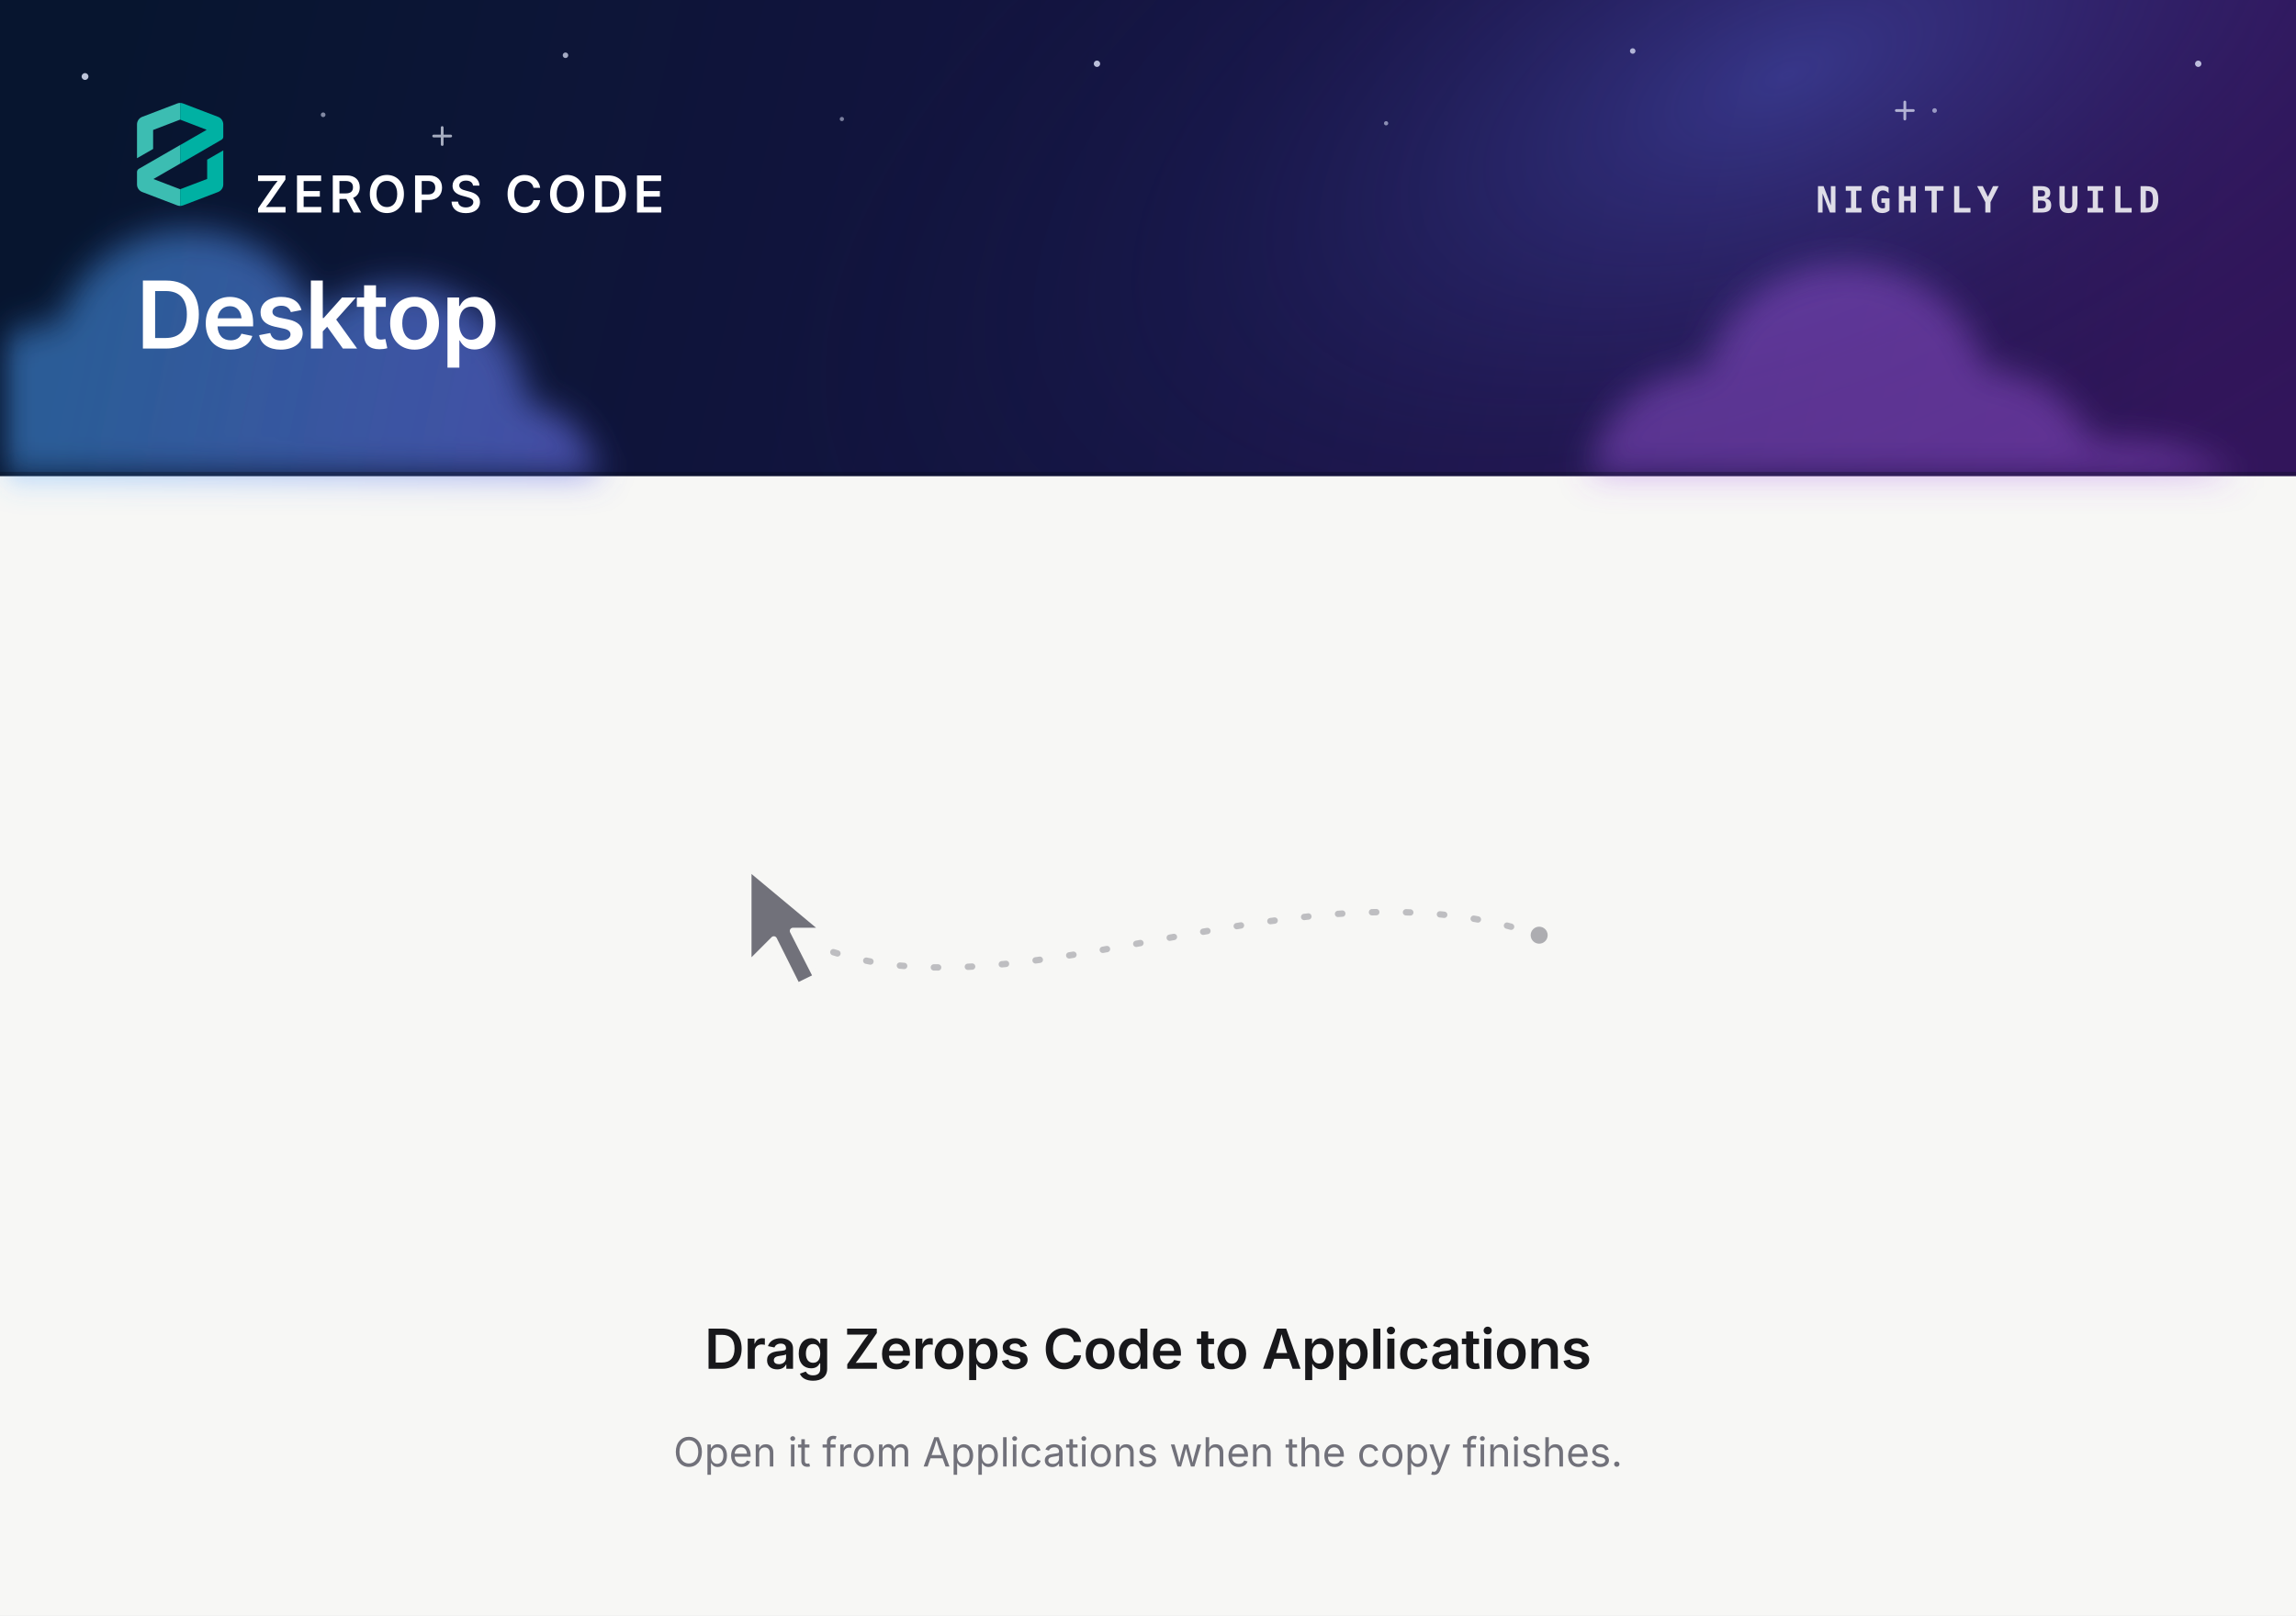
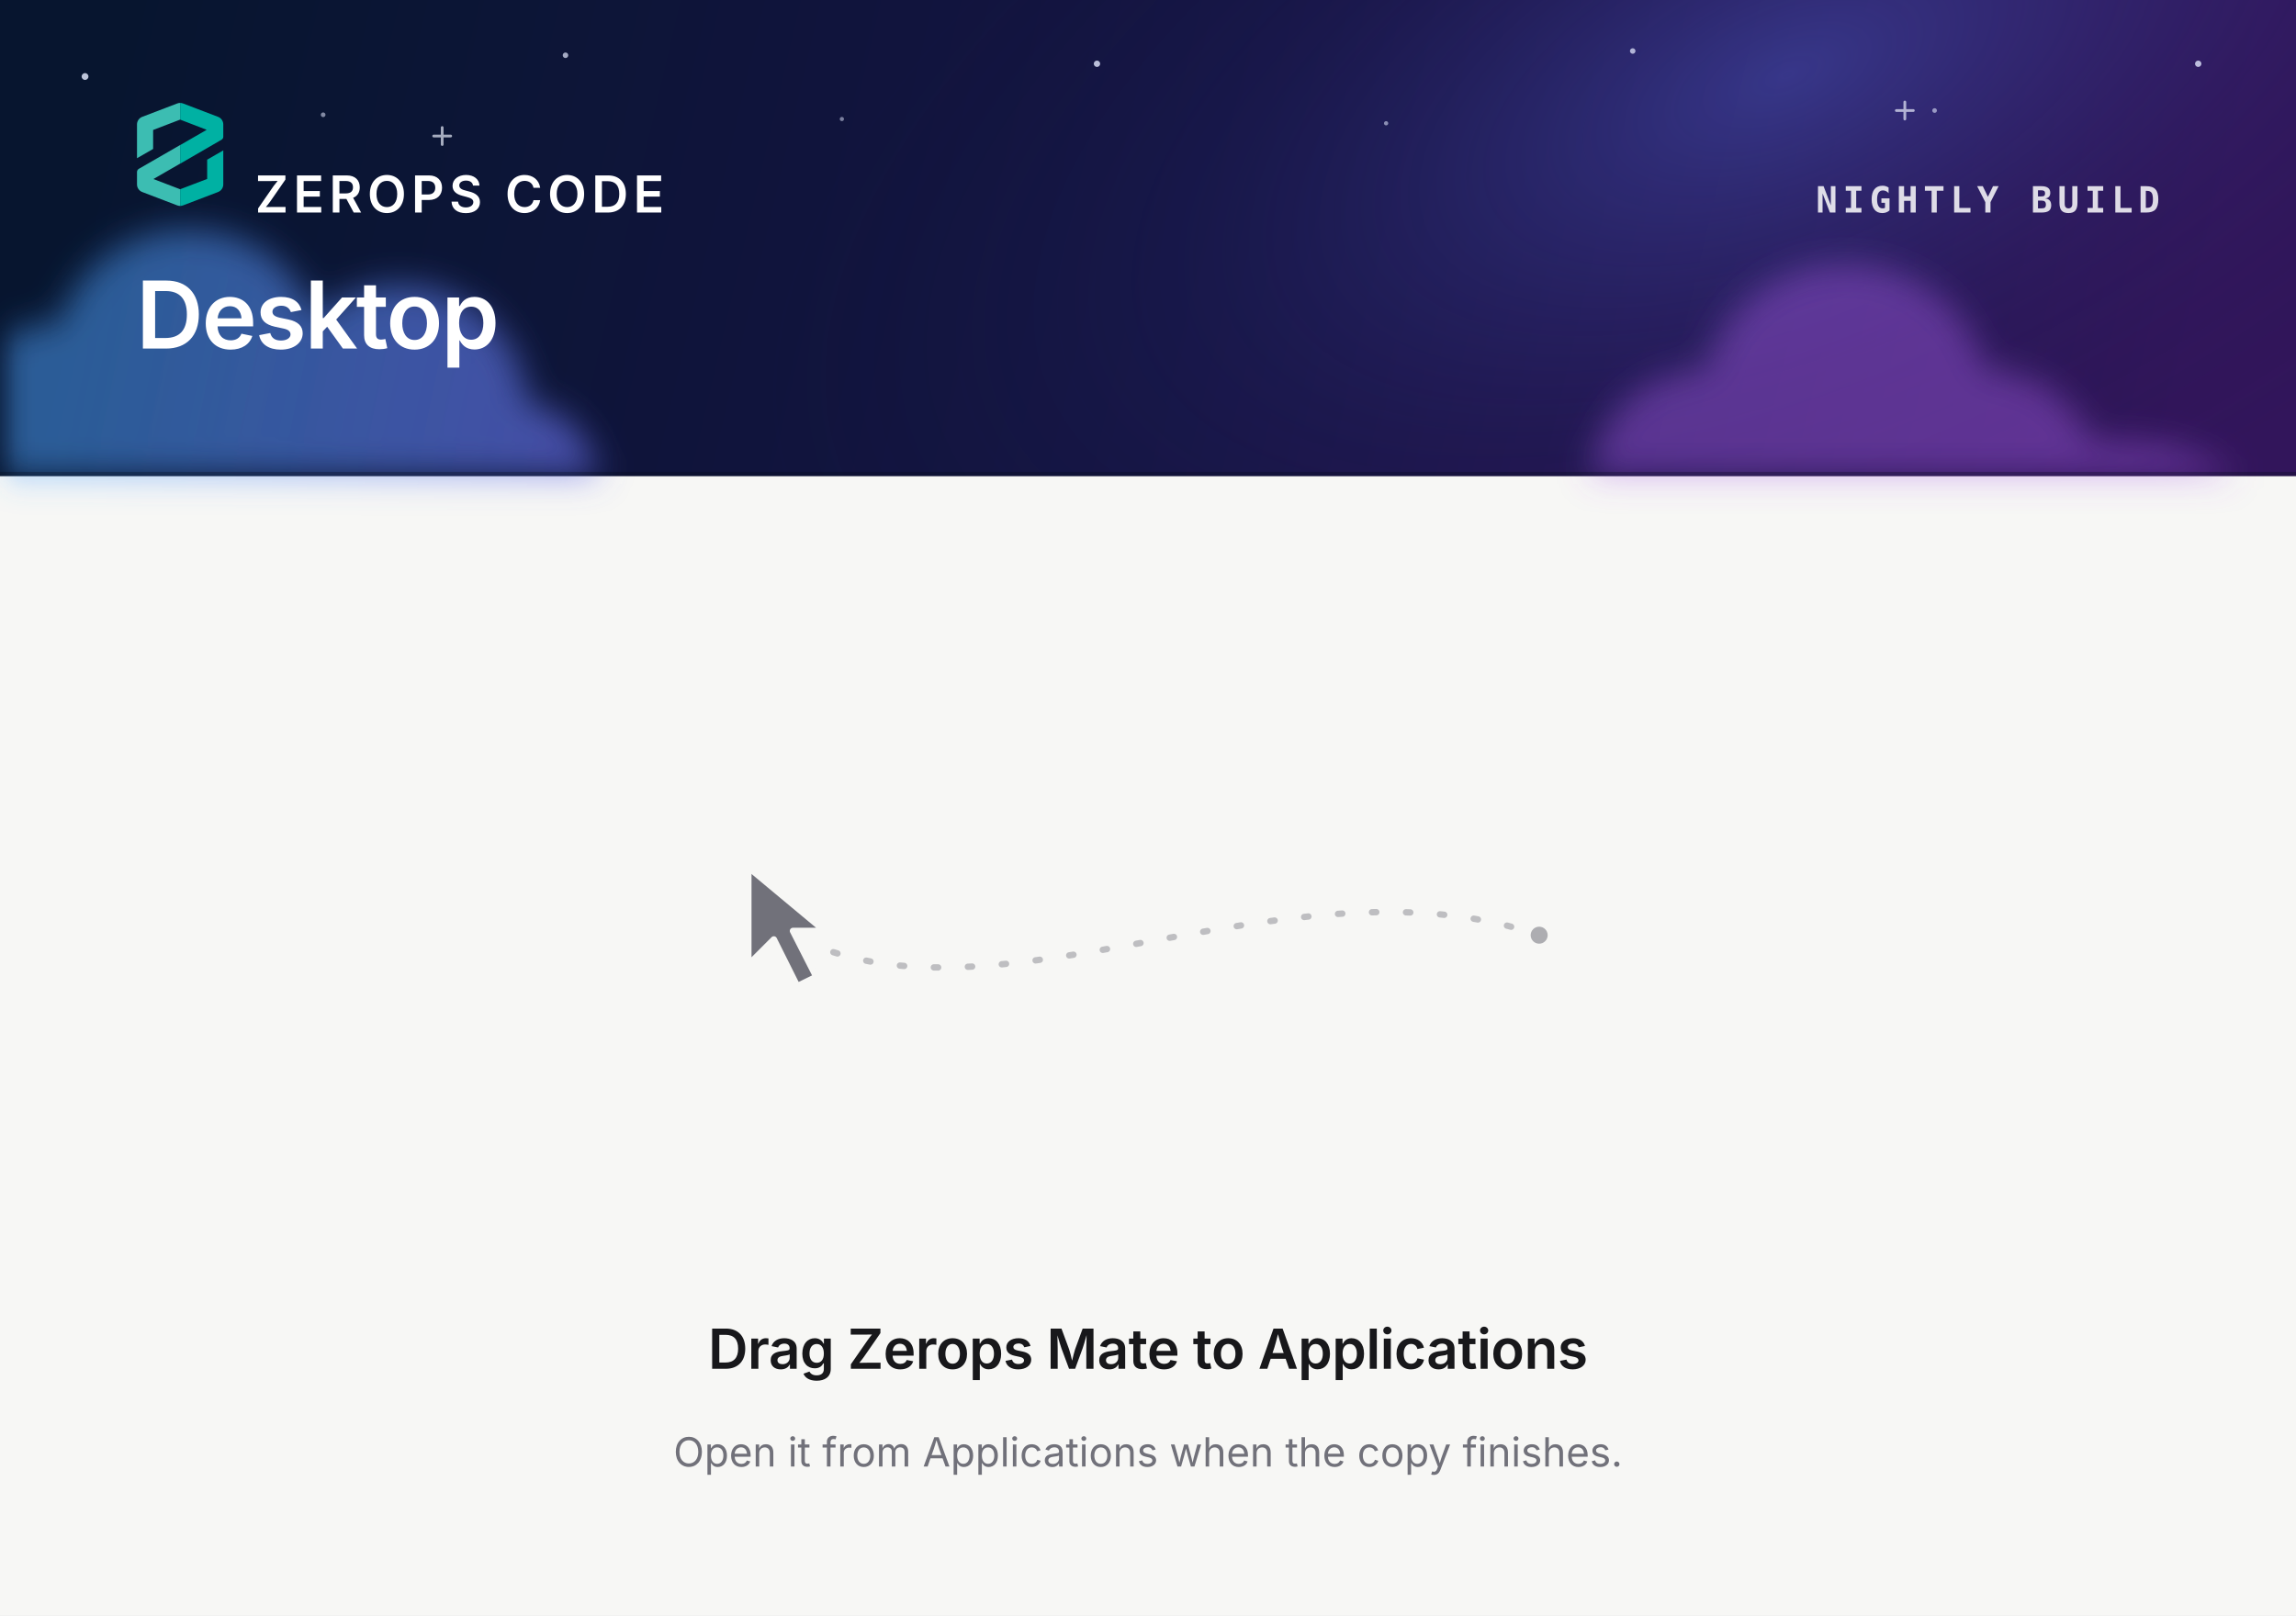
<svg xmlns="http://www.w3.org/2000/svg" width="1080" height="760" viewBox="0 0 540 380" fill="none">
  <defs>
    <linearGradient id="night-sky" x1="28" y1="0" x2="510" y2="112" gradientUnits="userSpaceOnUse">
      <stop stop-color="#07152F" />
      <stop offset="0.52" stop-color="#151443" />
      <stop offset="1" stop-color="#32155B" />
    </linearGradient>
    <radialGradient id="night-glow" cx="0" cy="0" r="1" gradientUnits="userSpaceOnUse" gradientTransform="translate(420 18) rotate(157) scale(260 126)">
      <stop stop-color="#5165D8" stop-opacity="0.42" />
      <stop offset="0.55" stop-color="#283075" stop-opacity="0.15" />
      <stop offset="1" stop-color="#111635" stop-opacity="0" />
    </radialGradient>
    <linearGradient id="night-cloud" x1="18" y1="62" x2="260" y2="112" gradientUnits="userSpaceOnUse">
      <stop stop-color="#4EA4FF" stop-opacity="0.5" />
      <stop offset="0.52" stop-color="#696FEA" stop-opacity="0.62" />
      <stop offset="1" stop-color="#A85BEA" stop-opacity="0.5" />
    </linearGradient>
    <filter id="night-soft" x="-24" y="35" width="588" height="101" filterUnits="userSpaceOnUse">
      <feGaussianBlur stdDeviation="4" />
    </filter>
  </defs>
  <rect width="540" height="380" fill="#F7F7F5" />
  <rect width="540" height="112" fill="url(#night-sky)" />
  <rect width="540" height="112" fill="url(#night-glow)" />
  <g fill="#E4EAFF">
    <circle cx="20" cy="18" r="0.8" opacity="0.82" />
    <circle cx="76" cy="27" r="0.55" opacity="0.55" />
    <circle cx="133" cy="13" r="0.65" opacity="0.7" />
    <circle cx="198" cy="28" r="0.5" opacity="0.5" />
    <circle cx="258" cy="15" r="0.75" opacity="0.8" />
    <circle cx="326" cy="29" r="0.5" opacity="0.55" />
    <circle cx="384" cy="12" r="0.65" opacity="0.72" />
    <circle cx="455" cy="26" r="0.55" opacity="0.58" />
    <circle cx="517" cy="15" r="0.75" opacity="0.78" />
  </g>
  <g stroke="#EEF2FF" stroke-linecap="round" stroke-width="0.65" opacity="0.68">
    <path d="M104 30V34M102 32H106" />
    <path d="M448 24V28M446 26H450" />
  </g>
  <g filter="url(#night-soft)">
    <path d="M-12 112V101C-12 87 0 76 14 76C18 63 30 54 44 54C58 54 70 62 74 75C79 70 86 67 94 67C110 67 123 79 124 95C132 96 138 101 141 112H-12Z" fill="url(#night-cloud)" />
    <path d="M374 112C375 98 387 87 401 87C405 72 418 62 434 62C450 62 463 72 467 87C478 87 488 94 492 104C506 103 518 106 526 112H374Z" fill="url(#night-cloud)" opacity="0.82" />
  </g>
  <path d="M0 111.5H540" stroke="#050A19" stroke-opacity="0.3" />
  <g transform="translate(32 24) scale(0.48)">
    <path d="M20.19.7L3 7.27A4 4 0 0 0 .46 11v16.54L8.36 23v-9.3L21.6 8.62V.44a4 4 0 0 0-1.41.26z" fill="#3cbdb2" />
    <path d="M8.5 37.74l13.1-7.55v-9.12L1.36 32.74a1.82 1.82 0 0 0-.9 1.56v6.11A4 4 0 0 0 3 44.1l17.19 6.57a4 4 0 0 0 1.41.26v-8.18z" fill="#3cbdb2" />
    <path d="M41.9 18.47a1.67 1.67 0 0 0 .84-1.47v-6a4 4 0 0 0-2.54-3.73L23 .7a4 4 0 0 0-1.4-.26v8.18l13 5-13 7.49v9.12z" fill="#00b1a3" />
    <path d="M23 50.67l17.2-6.57a4 4 0 0 0 2.54-3.69V23.7l-7.9 4.56v9.43L21.6 42.75v8.18a4 4 0 0 0 1.4-.26z" fill="#00b1a3" />
  </g>
  <g font-family="-apple-system, BlinkMacSystemFont, sans-serif" fill="#FFFFFF">
    <text x="60" y="50" font-size="12" font-weight="600" letter-spacing="1.15">ZEROPS CODE</text>
    <text x="32" y="82" font-size="22" font-weight="600" letter-spacing="-0.45">Desktop</text>
    <text x="508" y="50" text-anchor="end" font-family="ui-monospace, SFMono-Regular, Menlo, monospace" font-size="8.5" font-weight="600" letter-spacing="1.2" opacity="0.84">NIGHTLY BUILD</text>
  </g>
  <path d="M196 224C242 239 307 201 362 220" stroke="#71717A" stroke-width="1.5" stroke-linecap="round" stroke-dasharray="1 7" opacity="0.42" />
  <circle cx="362" cy="220" r="2" fill="#71717A" opacity="0.55" />
  <path d="M176 204V227L182 221L187.5 232L192 229.8L186.5 219H194L176 204Z" fill="#71717A" stroke="#F7F7F5" stroke-width="1.5" stroke-linejoin="round" />
  <g font-family="-apple-system, BlinkMacSystemFont, sans-serif" text-anchor="middle">
-     <text x="270" y="322" font-size="13" font-weight="600" letter-spacing="-0.1" fill="#18181B">Drag Zerops Code to Applications</text>
+     <text x="270" y="322" font-size="13" font-weight="600" letter-spacing="-0.1" fill="#18181B">Drag Zerops Mate to Applications</text>
    <text x="270" y="345" font-size="9.5" fill="#71717A">Open it from Applications when the copy finishes.</text>
  </g>
</svg>
